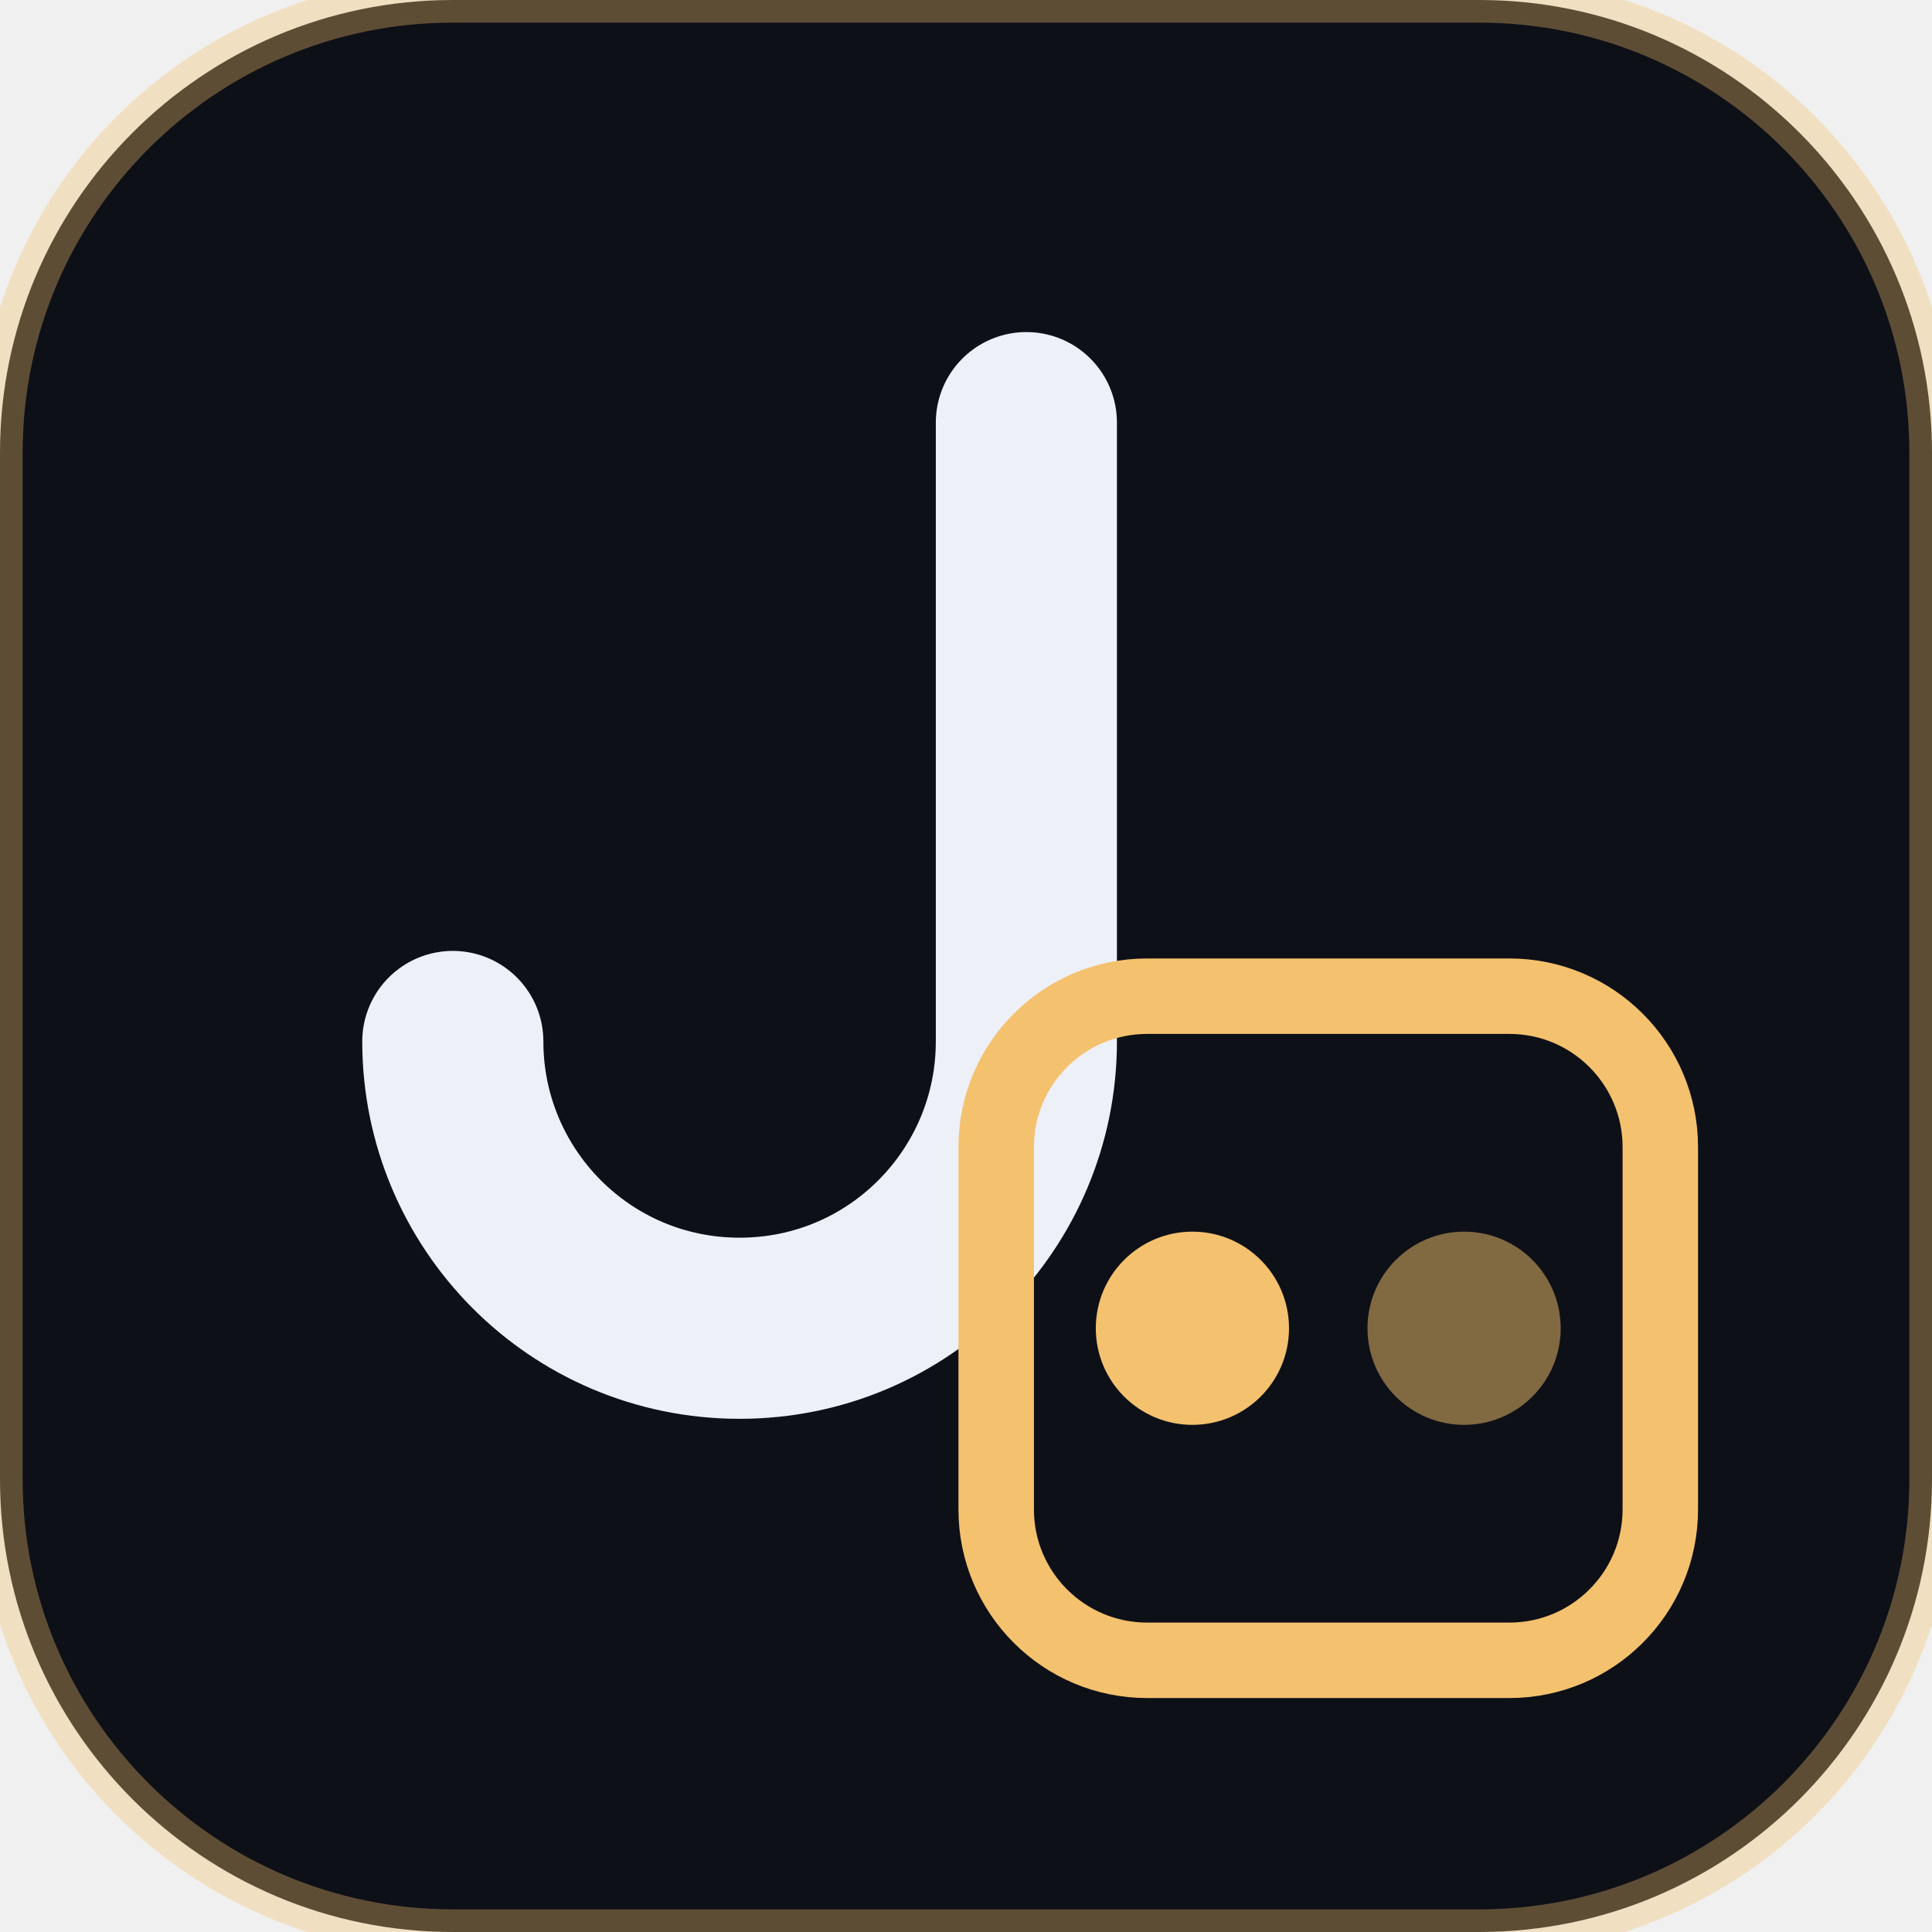
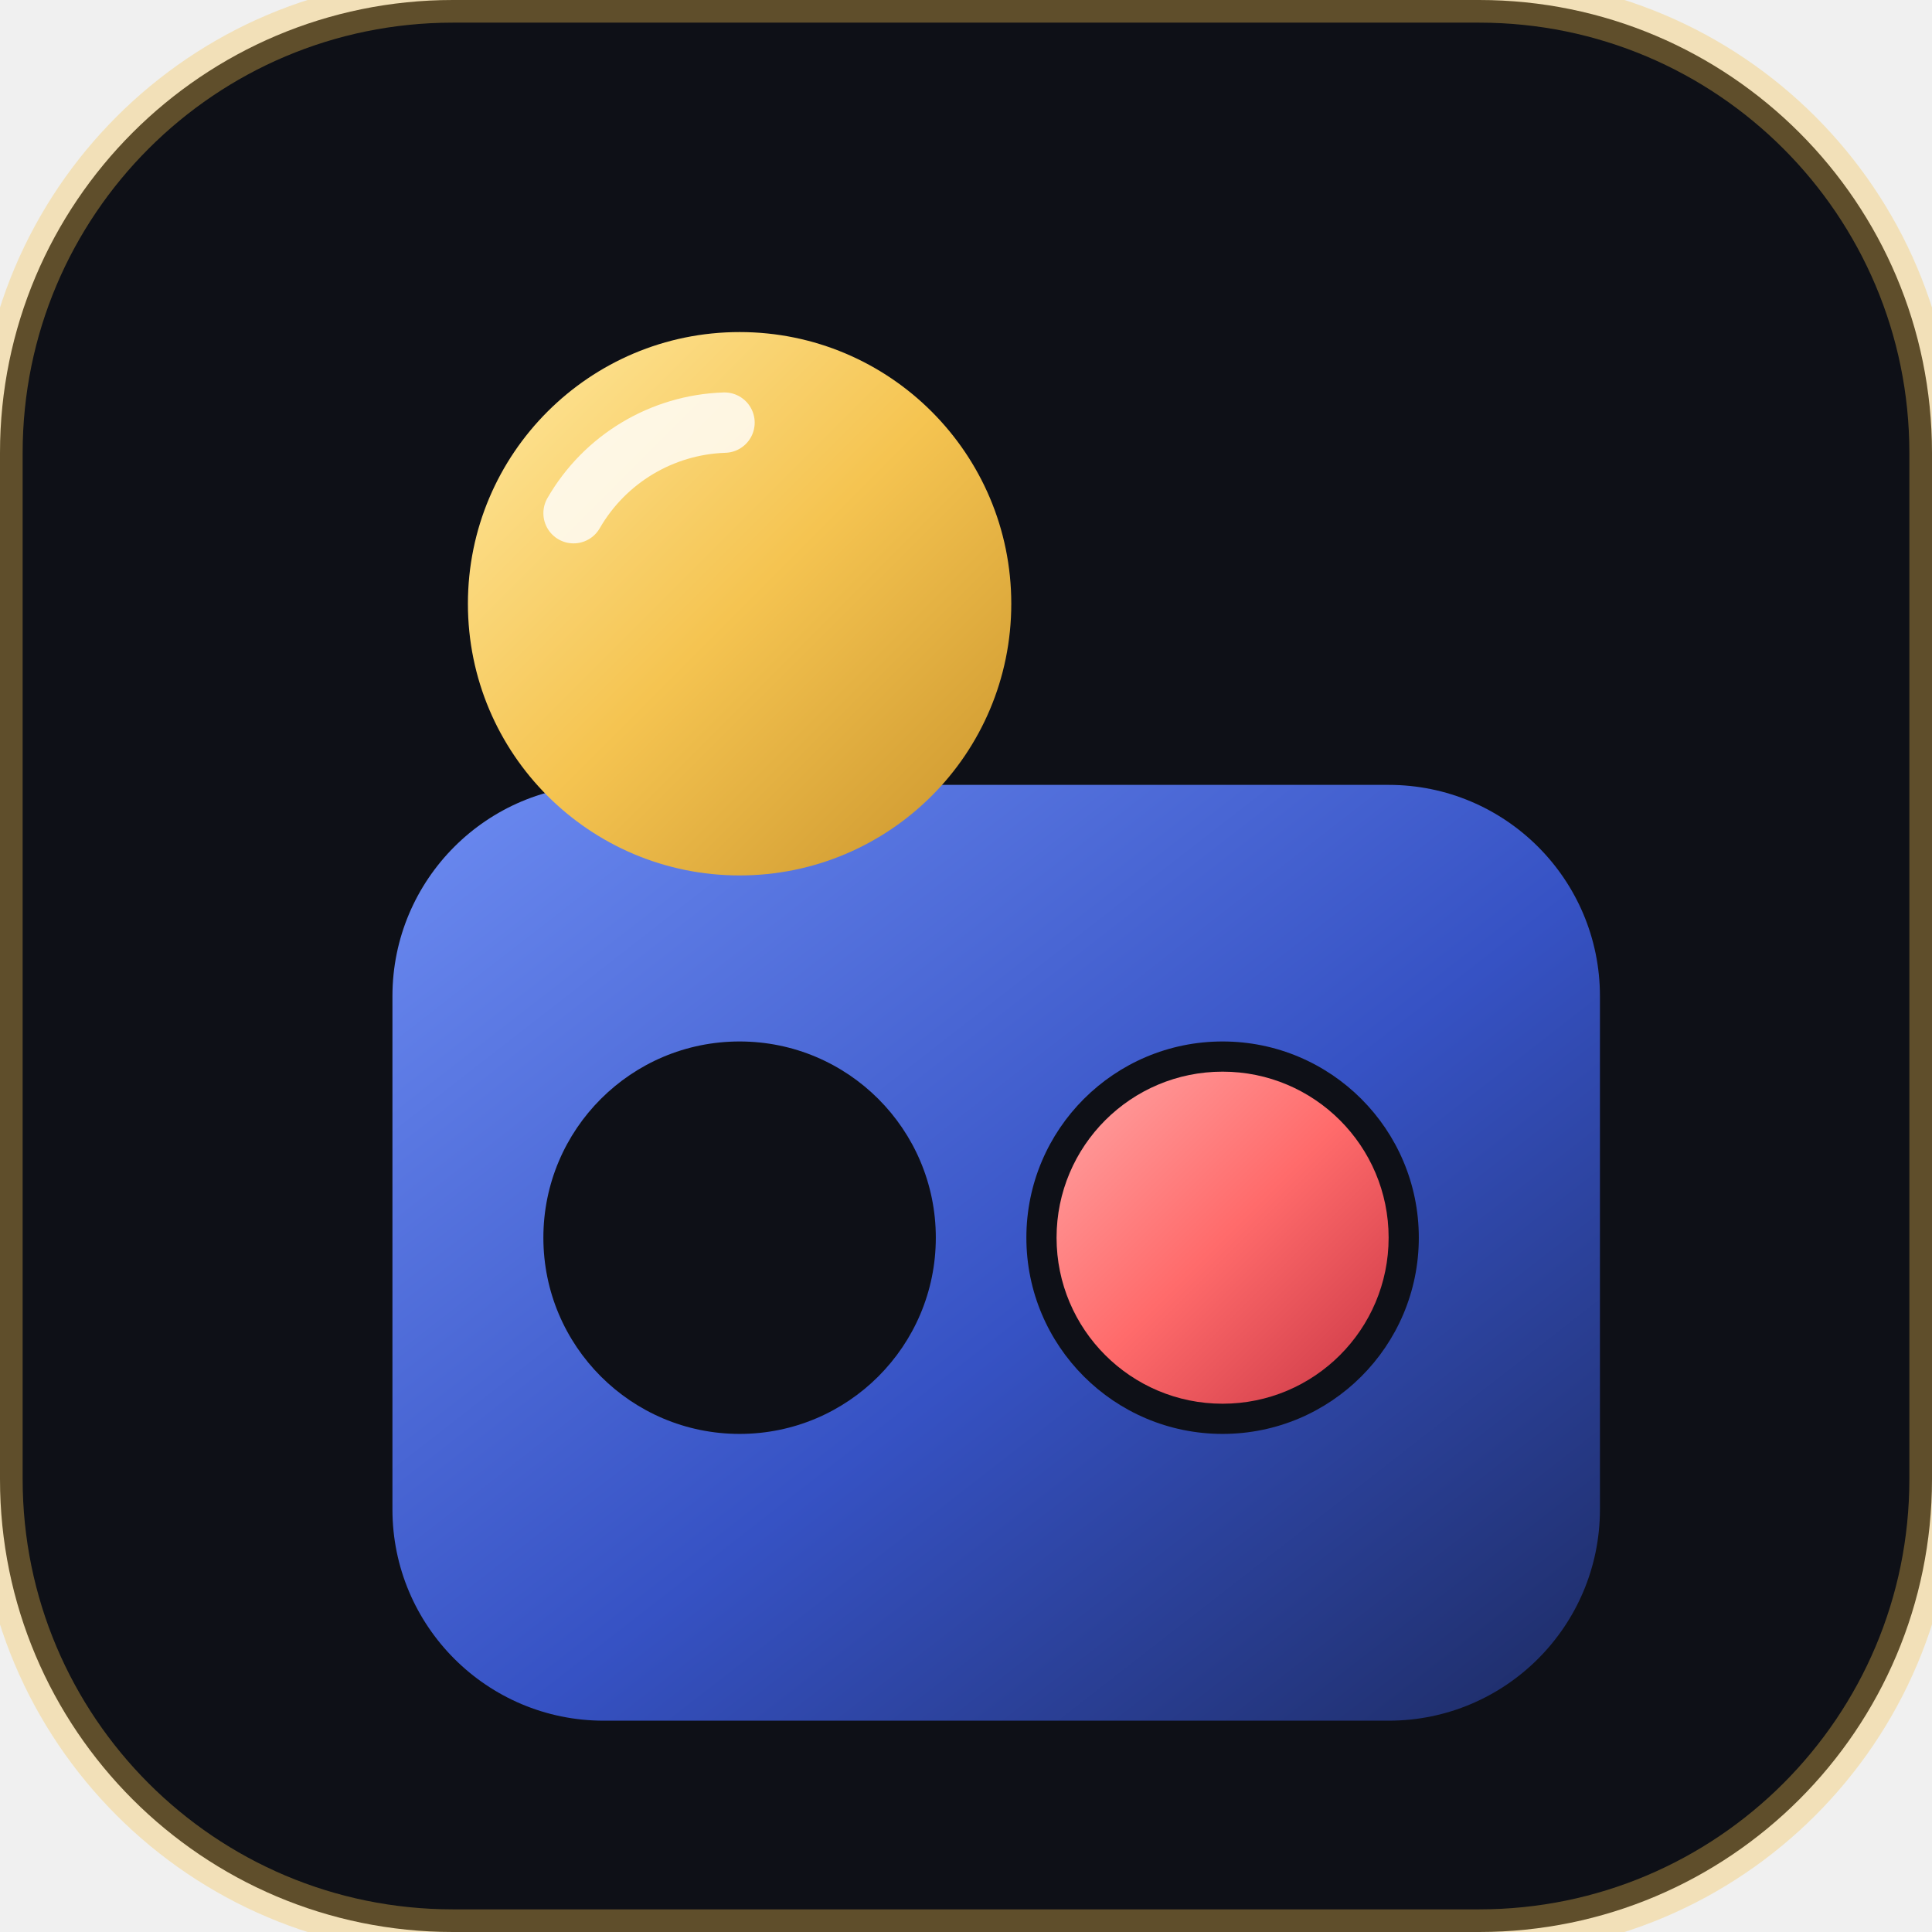
- <svg xmlns="http://www.w3.org/2000/svg" viewBox="0 0 64 64" width="64" height="64" role="img" aria-label="JEV Arcade">
+ <svg xmlns="http://www.w3.org/2000/svg" viewBox="0 0 64 64" width="64" height="64" role="img" aria-label="JEV Arcade Connect Four">
  <rect width="64" height="64" rx="15" fill="#0e1017" />
-   <rect width="64" height="64" rx="15" fill="none" stroke="#f4c16e" stroke-width="1.5" opacity=".35" />
-   <path d="M34 14v20.5c0 5.2-4.2 9.5-9.5 9.5S15 39.7 15 34.5" fill="none" stroke="#eef0f7" stroke-width="6" stroke-linecap="round" />
-   <rect x="33" y="33" width="22" height="22" rx="5" fill="none" stroke="#f4c16e" stroke-width="2.5" />
-   <circle cx="39.5" cy="44" r="3.2" fill="#f4c16e" />
-   <circle cx="48.5" cy="44" r="3.2" fill="#f4c16e" opacity=".5" />
+   <rect width="64" height="64" rx="15" fill="none" stroke="#f5c451" stroke-width="1.5" opacity=".35" />
+   <defs>
+     <linearGradient id="b" x1="0" y1="0" x2="1" y2="1">
+       <stop offset="0" stop-color="#6d8cf2" />
+       <stop offset=".55" stop-color="#3652c4" />
+       <stop offset="1" stop-color="#1d2b63" />
+     </linearGradient>
+     <linearGradient id="g" x1="0" y1="0" x2="1" y2="1">
+       <stop offset="0" stop-color="#ffe9a0" />
+       <stop offset=".5" stop-color="#f5c451" />
+       <stop offset="1" stop-color="#c8922a" />
+     </linearGradient>
+     <linearGradient id="r" x1="0" y1="0" x2="1" y2="1">
+       <stop offset="0" stop-color="#ffa5a5" />
+       <stop offset=".5" stop-color="#ff6b6b" />
+       <stop offset="1" stop-color="#c93544" />
+     </linearGradient>
+   </defs>
+   <path fill-rule="evenodd" fill="url(#b)" d="M20 26H46A7 7 0 0 1 53 33V50A7 7 0 0 1 46 57H20A7 7 0 0 1 13 50V33A7 7 0 0 1 20 26ZM18 41a6.5 6.5 0 1 0 13 0a6.5 6.5 0 1 0 -13 0ZM34 41a6.5 6.5 0 1 0 13 0a6.5 6.5 0 1 0 -13 0Z" />
+   <circle cx="40.500" cy="41" r="5.500" fill="url(#r)" />
+   <circle cx="24.500" cy="20" r="9" fill="url(#g)" />
+   <path d="M19 17A6 6 0 0 1 24 14" fill="none" stroke="#fff" stroke-opacity=".8" stroke-width="2" stroke-linecap="round" />
</svg>
